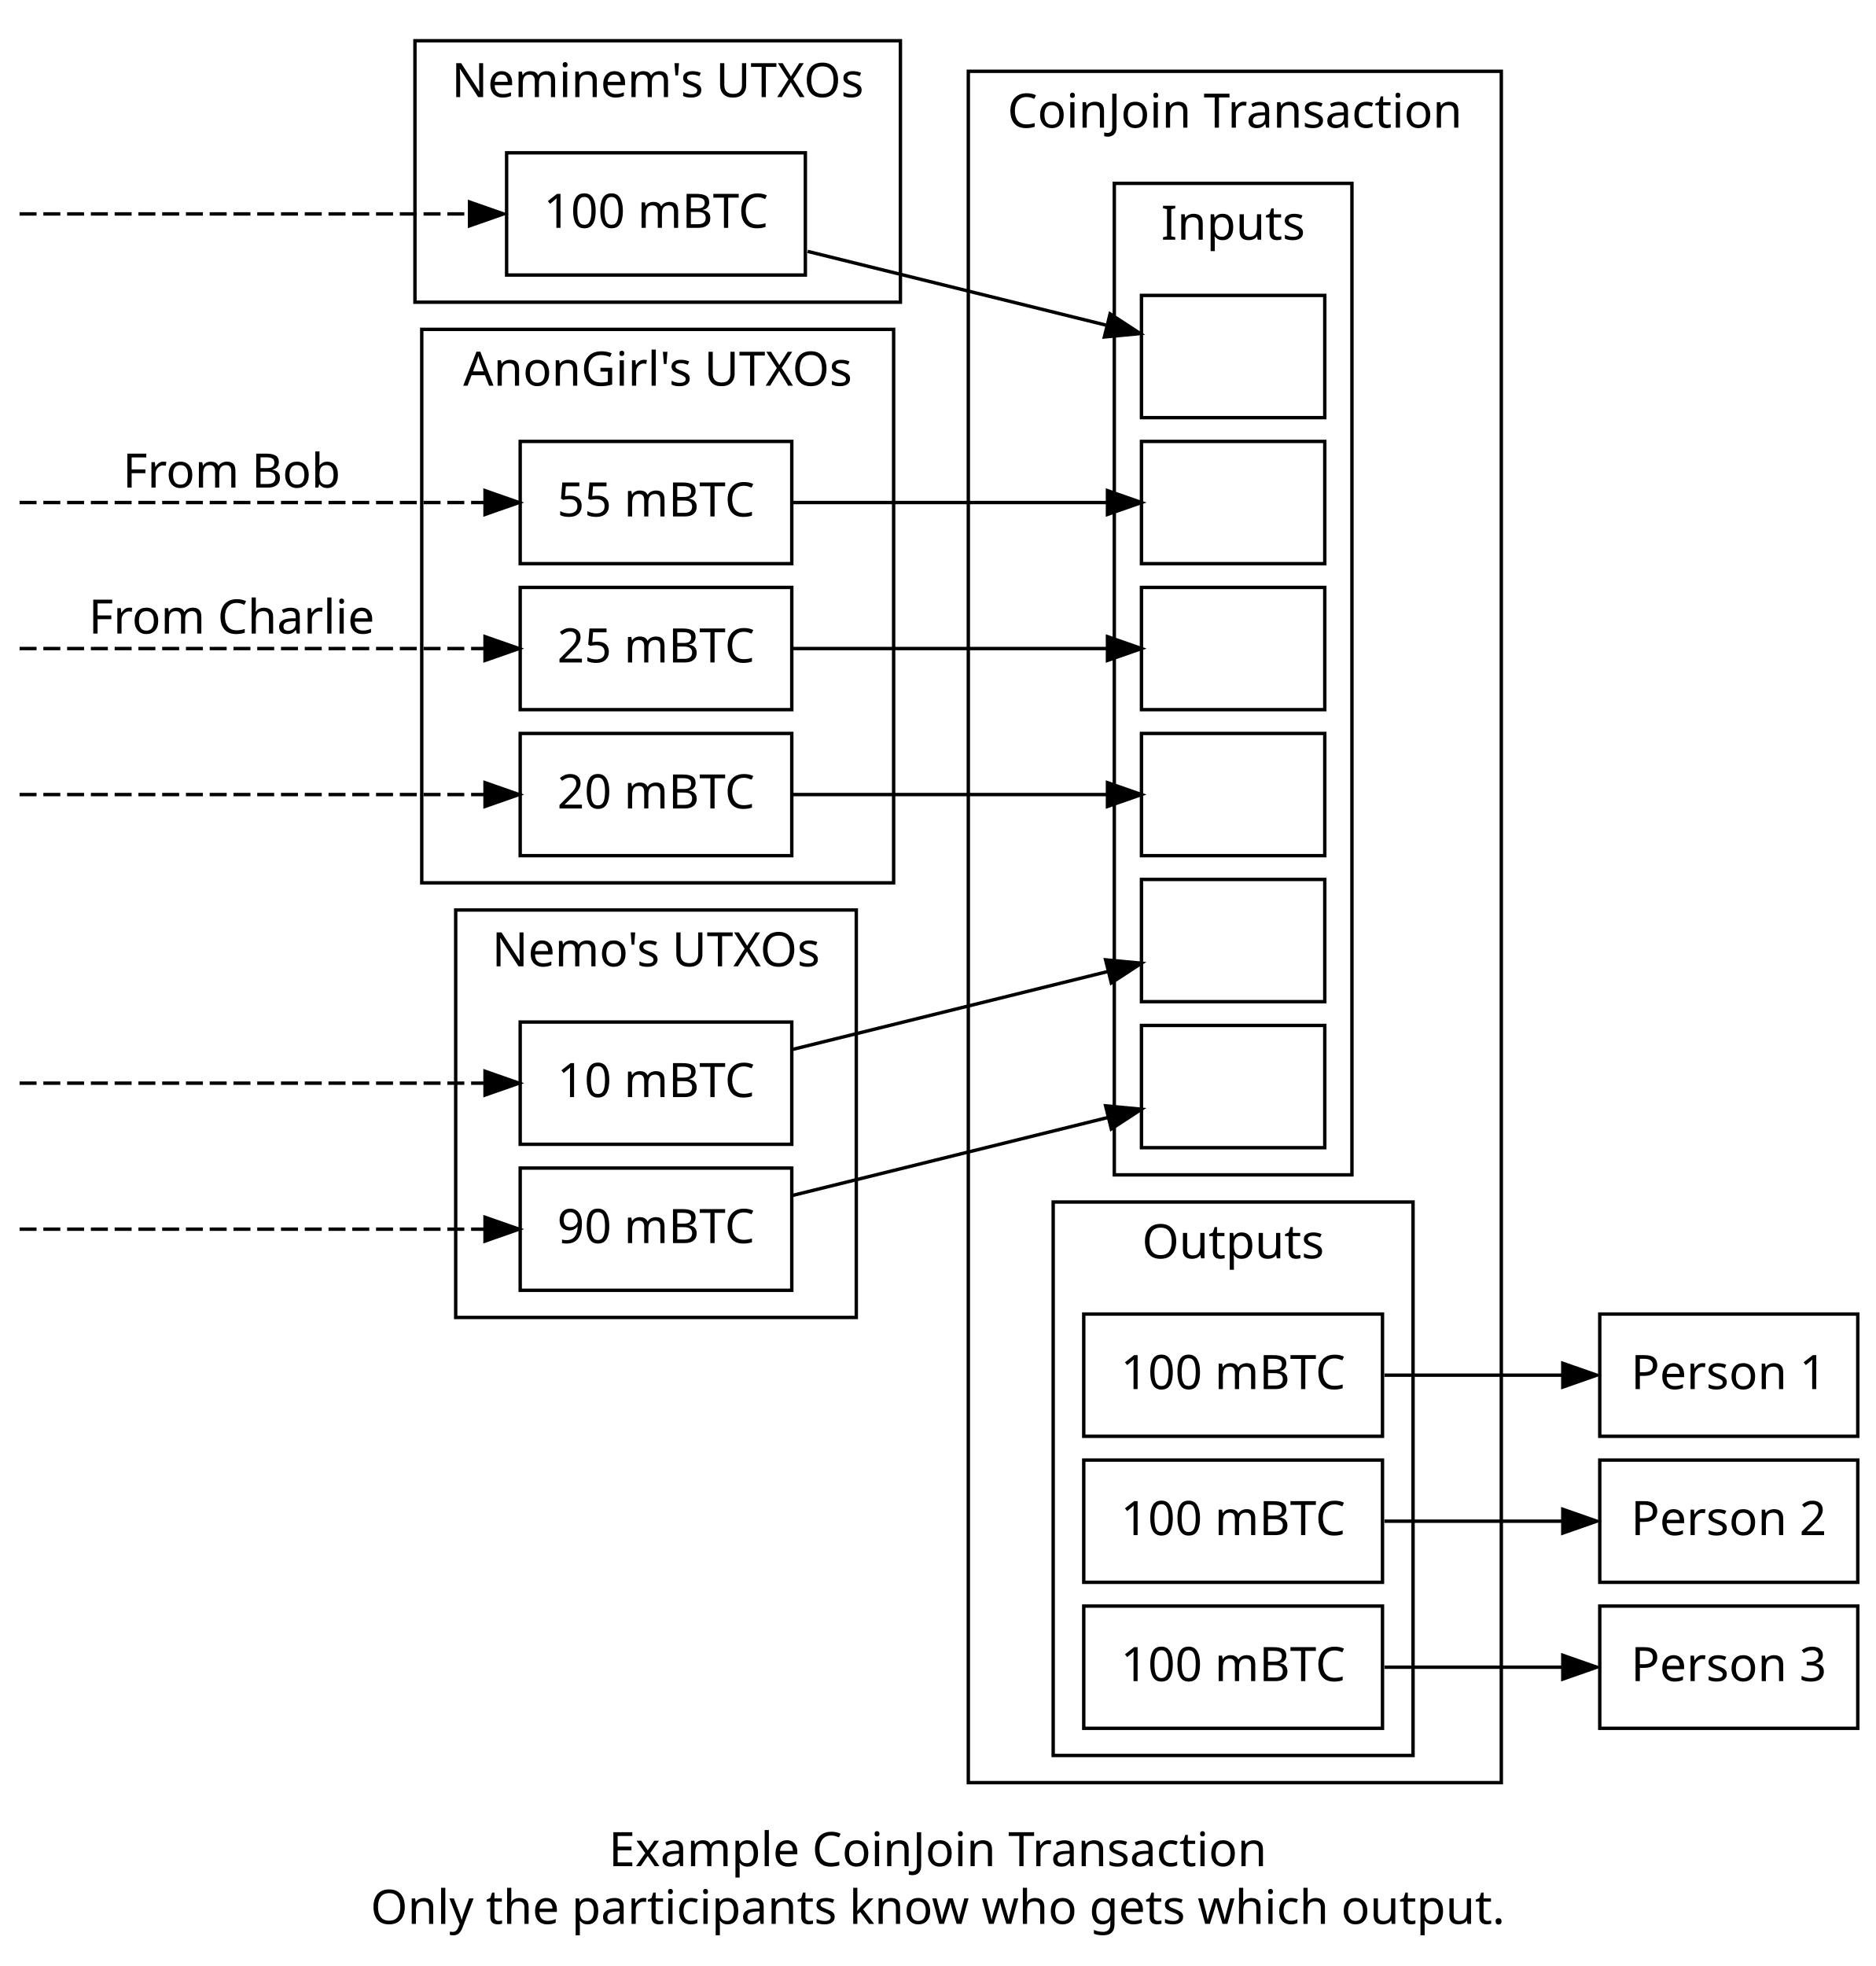
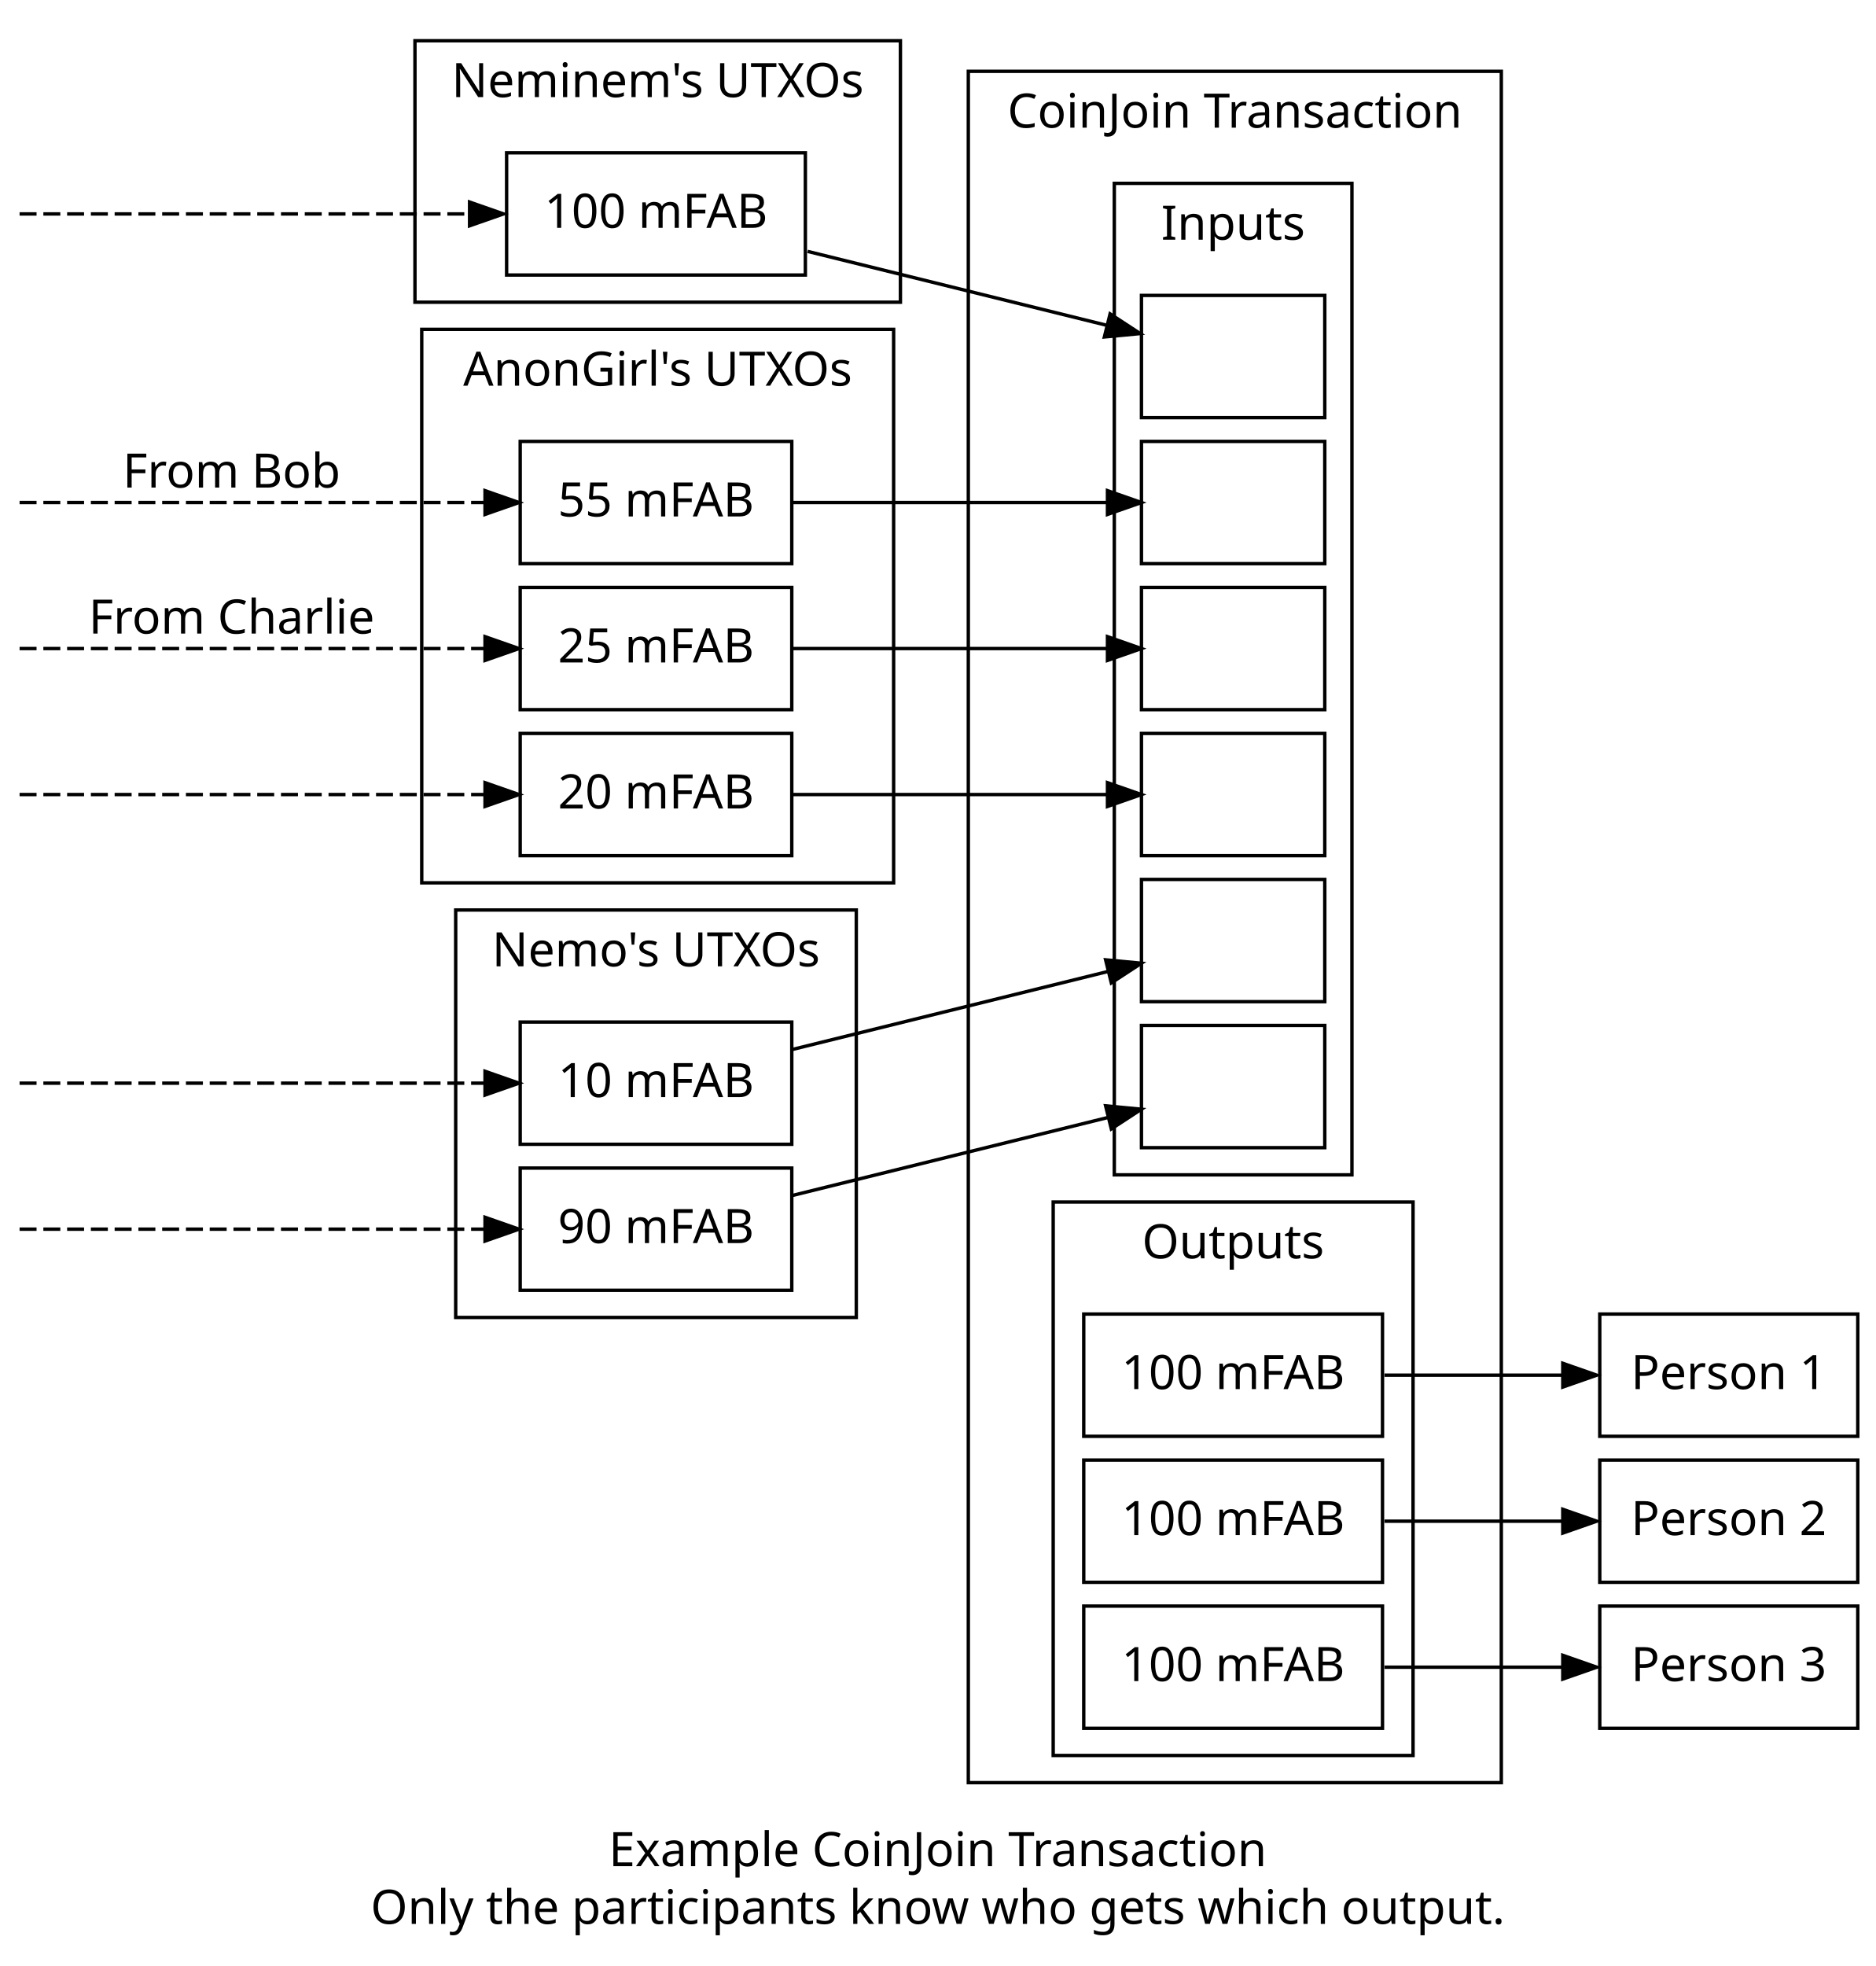
<svg xmlns="http://www.w3.org/2000/svg" width="458pt" height="480pt" viewBox="0.00 0.00 457.62 480.00">
  <g id="graph1" class="graph" transform="scale(0.829016 0.829016) rotate(0) translate(4 575)">
    <polygon fill="white" stroke="white" points="-4,5 -4,-575 549,-575 549,5 -4,5" />
    <text text-anchor="middle" x="272" y="-25.4" font-family="Sans" font-size="14.00">Example CoinJoin Transaction</text>
    <text text-anchor="middle" x="272" y="-8.4" font-family="Sans" font-size="14.00">Only the participants know who gets which output.</text>
    <g id="graph2" class="cluster">
      <polygon fill="none" stroke="black" points="130,-187 130,-307 248,-307 248,-187 130,-187" />
      <text text-anchor="middle" x="189" y="-290.4" font-family="Sans" font-size="14.00">Nemo's UTXOs</text>
    </g>
    <g id="graph3" class="cluster">
      <polygon fill="none" stroke="black" points="118,-486 118,-563 261,-563 261,-486 118,-486" />
      <text text-anchor="middle" x="189.5" y="-546.4" font-family="Sans" font-size="14.00">Neminem's UTXOs</text>
    </g>
    <g id="graph4" class="cluster">
      <polygon fill="none" stroke="black" points="120,-315 120,-478 259,-478 259,-315 120,-315" />
      <text text-anchor="middle" x="189.5" y="-461.4" font-family="Sans" font-size="14.00">AnonGirl's UTXOs</text>
    </g>
    <g id="graph6" class="cluster">
      <polygon fill="none" stroke="black" points="281,-50 281,-554 438,-554 438,-50 281,-50" />
      <text text-anchor="middle" x="359.5" y="-537.4" font-family="Sans" font-size="14.00">CoinJoin Transaction</text>
    </g>
    <g id="graph7" class="cluster">
      <polygon fill="none" stroke="black" points="324,-229 324,-521 394,-521 394,-229 324,-229" />
      <text text-anchor="middle" x="359" y="-504.4" font-family="Sans" font-size="14.00">Inputs</text>
    </g>
    <g id="graph8" class="cluster">
      <polygon fill="none" stroke="black" points="306,-58 306,-221 412,-221 412,-58 306,-58" />
      <text text-anchor="middle" x="359" y="-204.4" font-family="Sans" font-size="14.00">Outputs</text>
    </g>
    <g id="node2" class="node">
      <polygon fill="none" stroke="black" points="229,-274 149,-274 149,-238 229,-238 229,-274" />
-       <text text-anchor="middle" x="189" y="-251.9" font-family="Sans" font-size="14.00">10 mBTC</text>
+       <text text-anchor="middle" x="189" y="-251.9" font-family="Sans" font-size="14.00">10 mFAB</text>
    </g>
    <g id="node19" class="node">
      <polygon fill="none" stroke="black" points="386,-316 332,-316 332,-280 386,-280 386,-316" />
    </g>
    <g id="edge27" class="edge">
      <path fill="none" stroke="black" d="M229.288,-265.953C257.409,-272.901 294.659,-282.104 322.024,-288.865" />
      <polygon fill="black" stroke="black" points="321.441,-292.326 331.988,-291.326 323.12,-285.53 321.441,-292.326" />
    </g>
    <g id="node3" class="node">
      <polygon fill="none" stroke="black" points="229,-231 149,-231 149,-195 229,-195 229,-231" />
-       <text text-anchor="middle" x="189" y="-208.9" font-family="Sans" font-size="14.00">90 mBTC</text>
+       <text text-anchor="middle" x="189" y="-208.9" font-family="Sans" font-size="14.00">90 mFAB</text>
    </g>
    <g id="node20" class="node">
      <polygon fill="none" stroke="black" points="386,-273 332,-273 332,-237 386,-237 386,-273" />
    </g>
    <g id="edge29" class="edge">
      <path fill="none" stroke="black" d="M229.288,-222.953C257.409,-229.901 294.659,-239.104 322.024,-245.865" />
      <polygon fill="black" stroke="black" points="321.441,-249.326 331.988,-248.326 323.12,-242.53 321.441,-249.326" />
    </g>
    <g id="node5" class="node">
      <polygon fill="none" stroke="black" points="233,-530 145,-530 145,-494 233,-494 233,-530" />
-       <text text-anchor="middle" x="189" y="-507.9" font-family="Sans" font-size="14.00">100 mBTC</text>
+       <text text-anchor="middle" x="189" y="-507.9" font-family="Sans" font-size="14.00">100 mFAB</text>
    </g>
    <g id="node21" class="node">
      <polygon fill="none" stroke="black" points="386,-488 332,-488 332,-452 386,-452 386,-488" />
    </g>
    <g id="edge31" class="edge">
      <path fill="none" stroke="black" d="M233.665,-500.965C261.109,-494.185 295.855,-485.6 321.799,-479.191" />
      <polygon fill="black" stroke="black" points="322.759,-482.559 331.628,-476.763 321.08,-475.763 322.759,-482.559" />
    </g>
    <g id="node7" class="node">
      <polygon fill="none" stroke="black" points="229,-445 149,-445 149,-409 229,-409 229,-445" />
-       <text text-anchor="middle" x="189" y="-422.9" font-family="Sans" font-size="14.00">55 mBTC</text>
+       <text text-anchor="middle" x="189" y="-422.9" font-family="Sans" font-size="14.00">55 mFAB</text>
    </g>
    <g id="node22" class="node">
      <polygon fill="none" stroke="black" points="386,-445 332,-445 332,-409 386,-409 386,-445" />
    </g>
    <g id="edge21" class="edge">
      <path fill="none" stroke="black" d="M229.288,-427C257.285,-427 294.331,-427 321.662,-427" />
      <polygon fill="black" stroke="black" points="321.988,-430.5 331.988,-427 321.988,-423.5 321.988,-430.5" />
    </g>
    <g id="node8" class="node">
      <polygon fill="none" stroke="black" points="229,-402 149,-402 149,-366 229,-366 229,-402" />
-       <text text-anchor="middle" x="189" y="-379.9" font-family="Sans" font-size="14.00">25 mBTC</text>
+       <text text-anchor="middle" x="189" y="-379.9" font-family="Sans" font-size="14.00">25 mFAB</text>
    </g>
    <g id="node23" class="node">
      <polygon fill="none" stroke="black" points="386,-402 332,-402 332,-366 386,-366 386,-402" />
    </g>
    <g id="edge23" class="edge">
      <path fill="none" stroke="black" d="M229.288,-384C257.285,-384 294.331,-384 321.662,-384" />
      <polygon fill="black" stroke="black" points="321.988,-387.5 331.988,-384 321.988,-380.5 321.988,-387.5" />
    </g>
    <g id="node9" class="node">
      <polygon fill="none" stroke="black" points="229,-359 149,-359 149,-323 229,-323 229,-359" />
-       <text text-anchor="middle" x="189" y="-336.9" font-family="Sans" font-size="14.00">20 mBTC</text>
+       <text text-anchor="middle" x="189" y="-336.9" font-family="Sans" font-size="14.00">20 mFAB</text>
    </g>
    <g id="node24" class="node">
      <polygon fill="none" stroke="black" points="386,-359 332,-359 332,-323 386,-323 386,-359" />
    </g>
    <g id="edge25" class="edge">
      <path fill="none" stroke="black" d="M229.288,-341C257.285,-341 294.331,-341 321.662,-341" />
      <polygon fill="black" stroke="black" points="321.988,-344.5 331.988,-341 321.988,-337.5 321.988,-344.5" />
    </g>
    <g id="edge15" class="edge">
      <path fill="none" stroke="black" stroke-dasharray="5,2" d="M1.539,-256C8.687,-256 85.331,-256 138.374,-256" />
      <polygon fill="black" stroke="black" points="138.64,-259.5 148.64,-256 138.64,-252.5 138.64,-259.5" />
    </g>
    <g id="edge17" class="edge">
      <path fill="none" stroke="black" stroke-dasharray="5,2" d="M1.539,-213C8.687,-213 85.331,-213 138.374,-213" />
      <polygon fill="black" stroke="black" points="138.64,-216.5 148.64,-213 138.64,-209.5 138.64,-216.5" />
    </g>
    <g id="edge19" class="edge">
      <path fill="none" stroke="black" stroke-dasharray="5,2" d="M1.539,-512C8.485,-512 81.056,-512 133.824,-512" />
      <polygon fill="black" stroke="black" points="134.089,-515.5 144.089,-512 134.089,-508.5 134.089,-515.5" />
    </g>
    <g id="edge9" class="edge">
      <path fill="none" stroke="black" stroke-dasharray="5,2" d="M1.539,-427C8.687,-427 85.331,-427 138.374,-427" />
      <polygon fill="black" stroke="black" points="138.64,-430.5 148.64,-427 138.64,-423.5 138.64,-430.5" />
      <text text-anchor="middle" x="64" y="-431.4" font-family="Sans" font-size="14.00">From Bob</text>
    </g>
    <g id="edge11" class="edge">
      <path fill="none" stroke="black" stroke-dasharray="5,2" d="M1.539,-384C8.687,-384 85.331,-384 138.374,-384" />
      <polygon fill="black" stroke="black" points="138.64,-387.5 148.64,-384 138.64,-380.5 138.64,-387.5" />
      <text text-anchor="middle" x="64" y="-388.4" font-family="Sans" font-size="14.00">From Charlie</text>
    </g>
    <g id="edge13" class="edge">
      <path fill="none" stroke="black" stroke-dasharray="5,2" d="M1.539,-341C8.687,-341 85.331,-341 138.374,-341" />
      <polygon fill="black" stroke="black" points="138.64,-344.5 148.64,-341 138.64,-337.5 138.64,-344.5" />
    </g>
    <g id="node26" class="node">
      <polygon fill="none" stroke="black" points="403,-188 315,-188 315,-152 403,-152 403,-188" />
-       <text text-anchor="middle" x="359" y="-165.9" font-family="Sans" font-size="14.00">100 mBTC</text>
+       <text text-anchor="middle" x="359" y="-165.9" font-family="Sans" font-size="14.00">100 mFAB</text>
    </g>
    <g id="node29" class="node">
      <polygon fill="none" stroke="black" points="543,-188 467,-188 467,-152 543,-152 543,-188" />
      <text text-anchor="middle" x="505" y="-165.9" font-family="Sans" font-size="14.00">Person 1</text>
    </g>
    <g id="edge33" class="edge">
      <path fill="none" stroke="black" d="M403.598,-170C420.126,-170 438.956,-170 455.865,-170" />
      <polygon fill="black" stroke="black" points="456.108,-173.5 466.108,-170 456.108,-166.5 456.108,-173.5" />
    </g>
    <g id="node27" class="node">
      <polygon fill="none" stroke="black" points="403,-145 315,-145 315,-109 403,-109 403,-145" />
-       <text text-anchor="middle" x="359" y="-122.9" font-family="Sans" font-size="14.00">100 mBTC</text>
+       <text text-anchor="middle" x="359" y="-122.9" font-family="Sans" font-size="14.00">100 mFAB</text>
    </g>
    <g id="node30" class="node">
      <polygon fill="none" stroke="black" points="543,-145 467,-145 467,-109 543,-109 543,-145" />
      <text text-anchor="middle" x="505" y="-122.9" font-family="Sans" font-size="14.00">Person 2</text>
    </g>
    <g id="edge35" class="edge">
      <path fill="none" stroke="black" d="M403.598,-127C420.126,-127 438.956,-127 455.865,-127" />
      <polygon fill="black" stroke="black" points="456.108,-130.5 466.108,-127 456.108,-123.5 456.108,-130.5" />
    </g>
    <g id="node28" class="node">
      <polygon fill="none" stroke="black" points="403,-102 315,-102 315,-66 403,-66 403,-102" />
-       <text text-anchor="middle" x="359" y="-79.9" font-family="Sans" font-size="14.00">100 mBTC</text>
+       <text text-anchor="middle" x="359" y="-79.9" font-family="Sans" font-size="14.00">100 mFAB</text>
    </g>
    <g id="node31" class="node">
      <polygon fill="none" stroke="black" points="543,-102 467,-102 467,-66 543,-66 543,-102" />
      <text text-anchor="middle" x="505" y="-79.9" font-family="Sans" font-size="14.00">Person 3</text>
    </g>
    <g id="edge37" class="edge">
      <path fill="none" stroke="black" d="M403.598,-84C420.126,-84 438.956,-84 455.865,-84" />
      <polygon fill="black" stroke="black" points="456.108,-87.5 466.108,-84 456.108,-80.5 456.108,-87.5" />
    </g>
  </g>
</svg>
